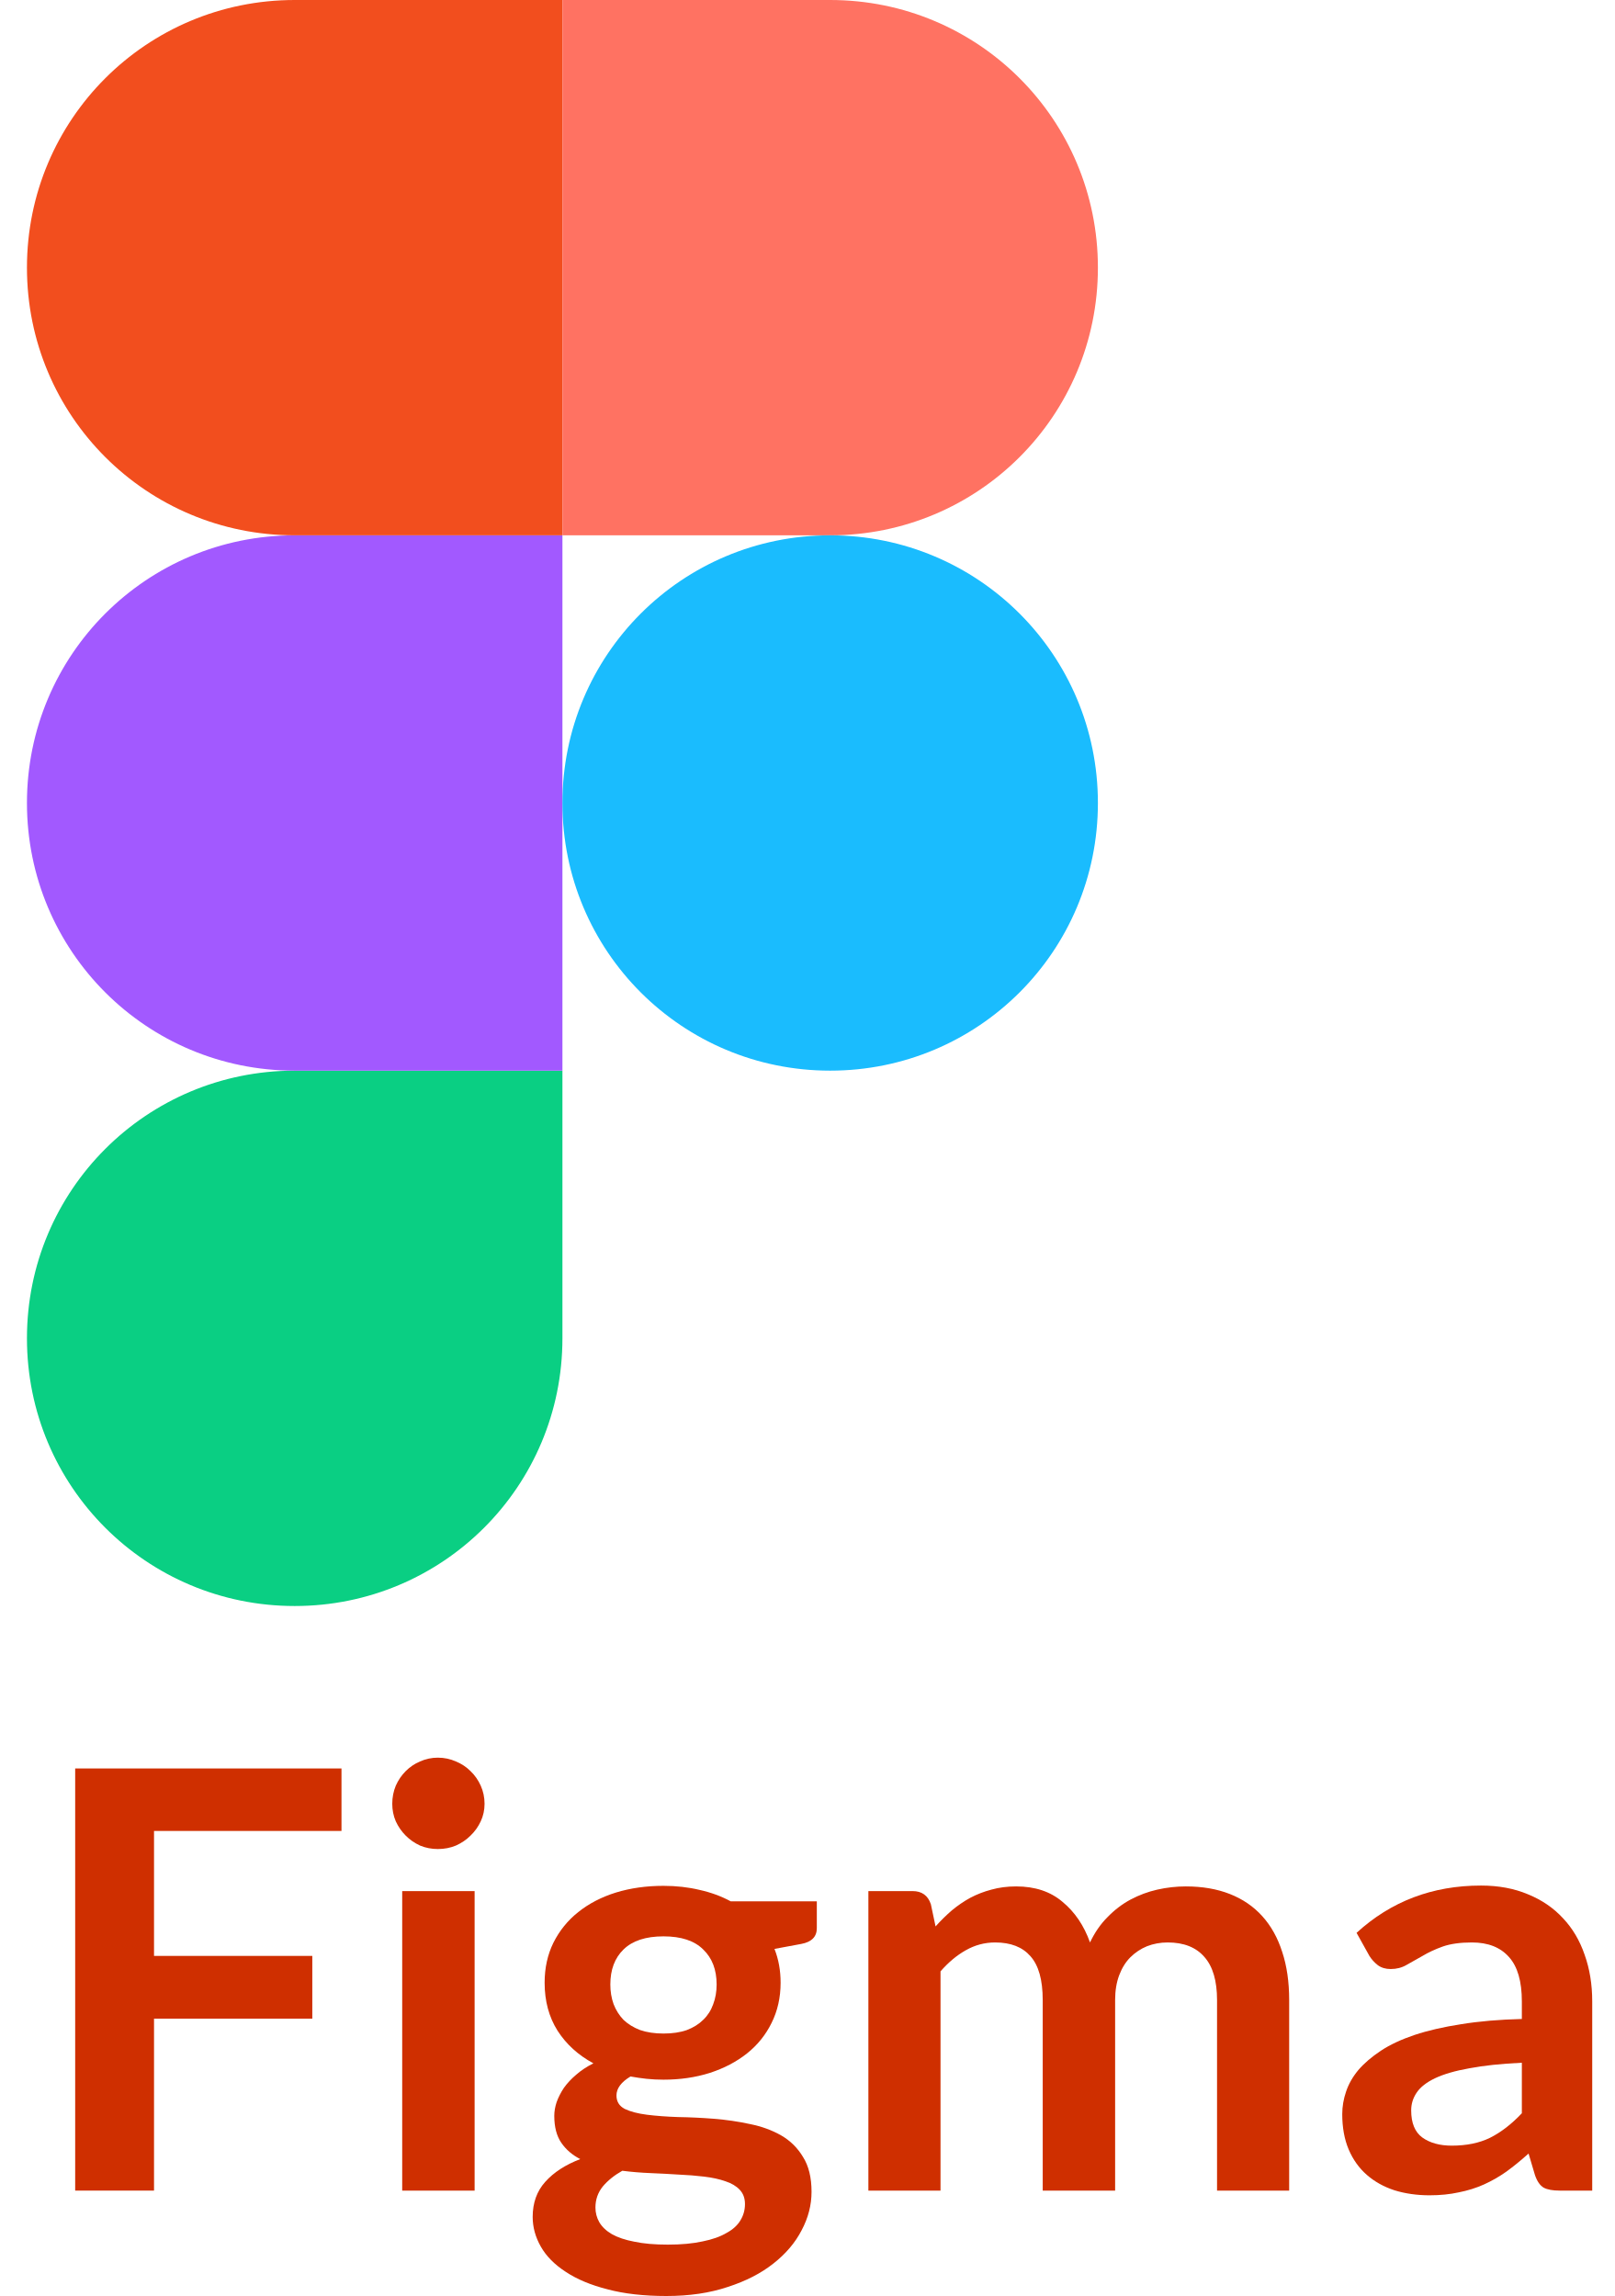
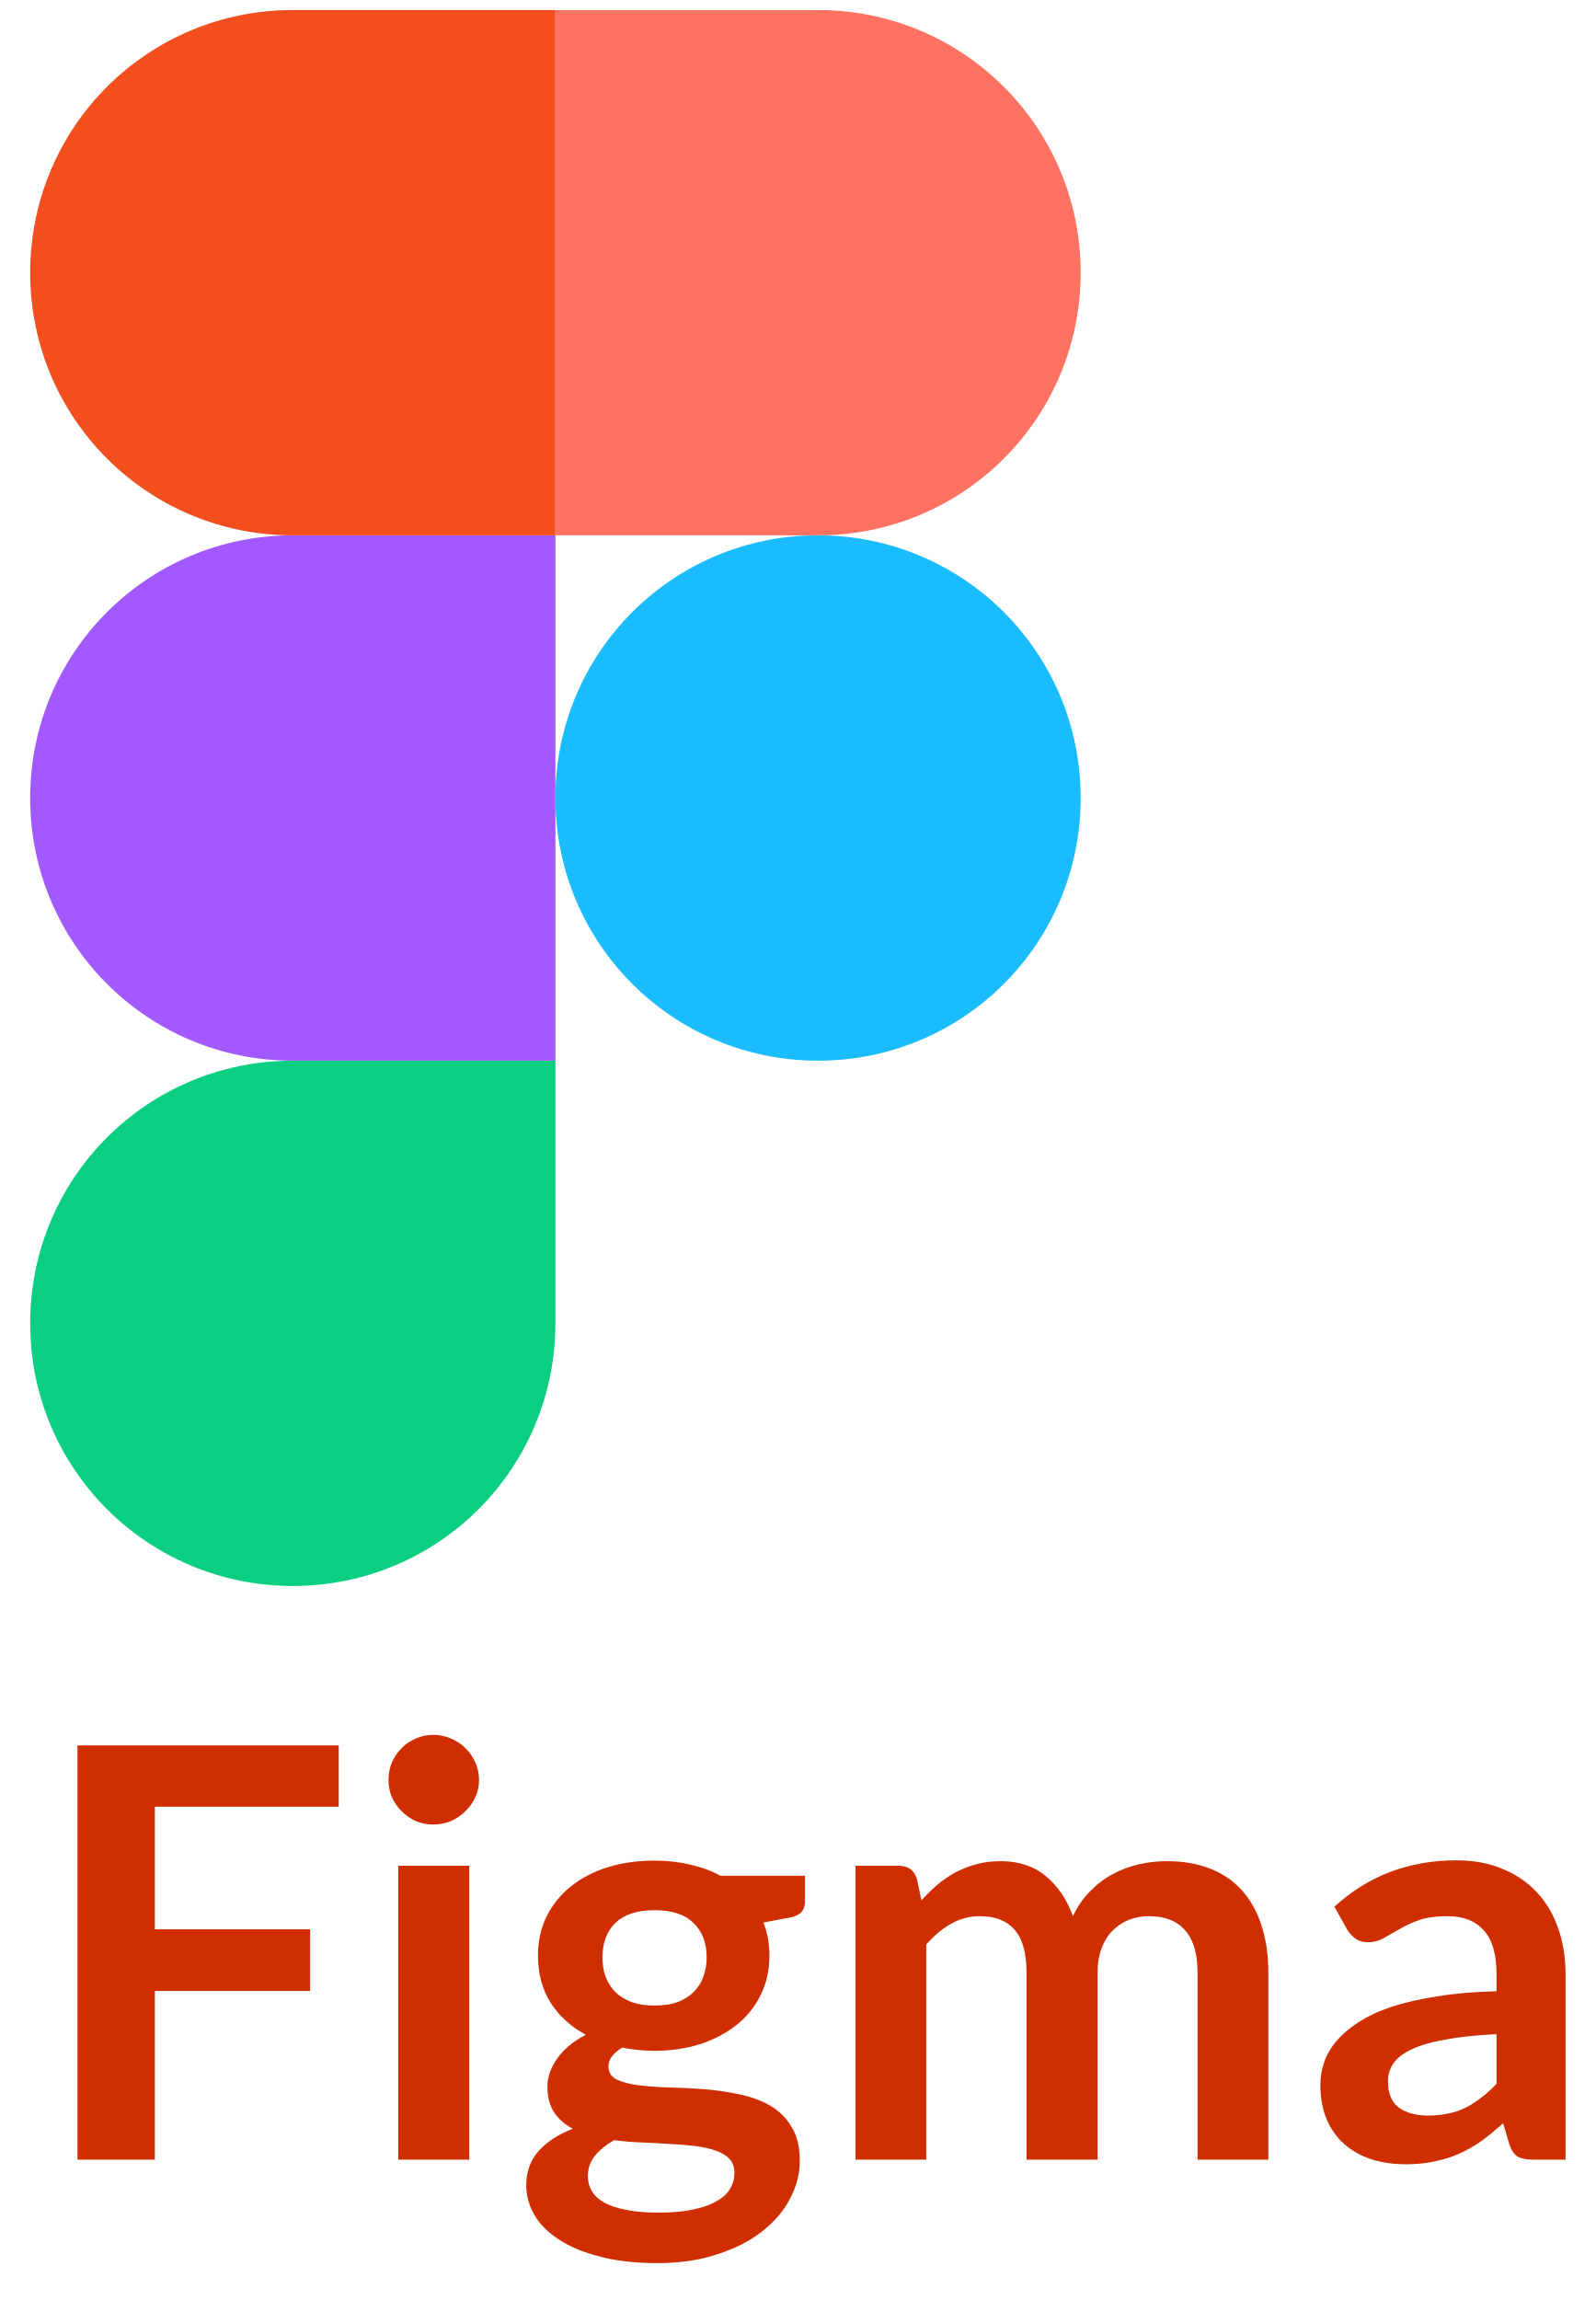
- <svg xmlns="http://www.w3.org/2000/svg" width="45" height="64" viewBox="0 0 45 64" fill="none">
-   <path d="M4.292 51.037V54.52H8.703V56.269H4.292V61.062H2.095V49.295H9.516V51.037H4.292Z" fill="#CF2F00" />
-   <path d="M13.226 52.713V61.062H11.208V52.713H13.226ZM13.503 50.28C13.503 50.454 13.467 50.617 13.397 50.768C13.326 50.92 13.231 51.053 13.112 51.167C12.998 51.281 12.863 51.373 12.705 51.444C12.548 51.509 12.38 51.541 12.201 51.541C12.027 51.541 11.861 51.509 11.704 51.444C11.552 51.373 11.419 51.281 11.306 51.167C11.192 51.053 11.099 50.92 11.029 50.768C10.964 50.617 10.931 50.454 10.931 50.28C10.931 50.101 10.964 49.933 11.029 49.776C11.099 49.618 11.192 49.483 11.306 49.369C11.419 49.255 11.552 49.165 11.704 49.1C11.861 49.03 12.027 48.994 12.201 48.994C12.38 48.994 12.548 49.03 12.705 49.1C12.863 49.165 12.998 49.255 13.112 49.369C13.231 49.483 13.326 49.618 13.397 49.776C13.467 49.933 13.503 50.101 13.503 50.28Z" fill="#CF2F00" />
-   <path d="M18.489 56.684C18.739 56.684 18.956 56.652 19.14 56.587C19.325 56.516 19.477 56.421 19.596 56.302C19.721 56.183 19.813 56.039 19.873 55.871C19.938 55.702 19.97 55.518 19.97 55.317C19.97 54.905 19.846 54.58 19.596 54.341C19.352 54.097 18.983 53.975 18.489 53.975C17.996 53.975 17.624 54.097 17.375 54.341C17.13 54.58 17.008 54.905 17.008 55.317C17.008 55.513 17.038 55.694 17.098 55.862C17.163 56.031 17.255 56.177 17.375 56.302C17.499 56.421 17.654 56.516 17.838 56.587C18.028 56.652 18.245 56.684 18.489 56.684ZM20.76 61.437C20.76 61.274 20.711 61.141 20.613 61.038C20.516 60.935 20.383 60.856 20.215 60.802C20.046 60.742 19.848 60.699 19.62 60.672C19.398 60.645 19.159 60.626 18.904 60.615C18.655 60.599 18.394 60.585 18.123 60.574C17.857 60.563 17.597 60.542 17.342 60.509C17.12 60.634 16.938 60.78 16.797 60.948C16.661 61.117 16.593 61.312 16.593 61.534C16.593 61.681 16.629 61.816 16.699 61.941C16.775 62.071 16.892 62.183 17.049 62.275C17.212 62.367 17.421 62.438 17.676 62.486C17.931 62.541 18.242 62.568 18.611 62.568C18.986 62.568 19.309 62.538 19.58 62.478C19.851 62.424 20.073 62.345 20.247 62.242C20.426 62.145 20.556 62.025 20.638 61.884C20.719 61.749 20.76 61.599 20.76 61.437ZM22.762 52.998V53.747C22.762 53.985 22.618 54.132 22.33 54.186L21.582 54.325C21.696 54.612 21.753 54.927 21.753 55.268C21.753 55.681 21.668 56.055 21.5 56.391C21.337 56.722 21.11 57.004 20.817 57.238C20.524 57.471 20.177 57.653 19.775 57.783C19.379 57.908 18.951 57.97 18.489 57.97C18.327 57.97 18.169 57.962 18.017 57.946C17.866 57.929 17.716 57.908 17.57 57.881C17.309 58.038 17.179 58.214 17.179 58.41C17.179 58.578 17.255 58.703 17.407 58.784C17.564 58.86 17.771 58.914 18.026 58.947C18.28 58.979 18.571 59.001 18.896 59.012C19.222 59.017 19.555 59.033 19.897 59.06C20.239 59.088 20.573 59.136 20.898 59.207C21.224 59.272 21.514 59.378 21.769 59.524C22.024 59.671 22.227 59.872 22.379 60.127C22.536 60.376 22.615 60.699 22.615 61.095C22.615 61.464 22.523 61.822 22.338 62.169C22.159 62.516 21.896 62.825 21.549 63.097C21.207 63.368 20.784 63.585 20.28 63.748C19.78 63.916 19.211 64 18.571 64C17.942 64 17.393 63.938 16.927 63.813C16.46 63.694 16.073 63.531 15.763 63.325C15.454 63.124 15.223 62.891 15.072 62.625C14.92 62.359 14.844 62.082 14.844 61.795C14.844 61.404 14.96 61.079 15.194 60.818C15.432 60.552 15.758 60.341 16.17 60.184C15.948 60.07 15.771 59.918 15.641 59.728C15.511 59.538 15.446 59.288 15.446 58.979C15.446 58.854 15.468 58.727 15.511 58.597C15.56 58.461 15.628 58.328 15.714 58.198C15.807 58.068 15.921 57.946 16.056 57.832C16.192 57.712 16.352 57.607 16.536 57.514C16.113 57.286 15.78 56.983 15.536 56.603C15.297 56.223 15.177 55.778 15.177 55.268C15.177 54.856 15.259 54.484 15.421 54.154C15.59 53.817 15.82 53.532 16.113 53.299C16.412 53.06 16.762 52.879 17.163 52.754C17.57 52.629 18.012 52.567 18.489 52.567C18.847 52.567 19.184 52.605 19.498 52.681C19.813 52.751 20.101 52.857 20.361 52.998H22.762Z" fill="#CF2F00" />
-   <path d="M24.199 61.062V52.713H25.428C25.688 52.713 25.859 52.835 25.94 53.079L26.071 53.698C26.217 53.535 26.369 53.386 26.526 53.25C26.689 53.115 26.86 52.998 27.039 52.9C27.223 52.803 27.419 52.727 27.625 52.673C27.837 52.613 28.067 52.583 28.317 52.583C28.843 52.583 29.274 52.727 29.61 53.014C29.952 53.297 30.207 53.673 30.375 54.145C30.506 53.869 30.668 53.633 30.864 53.438C31.059 53.237 31.273 53.074 31.506 52.949C31.74 52.825 31.987 52.732 32.247 52.673C32.513 52.613 32.779 52.583 33.044 52.583C33.506 52.583 33.915 52.654 34.273 52.795C34.631 52.936 34.932 53.142 35.176 53.413C35.421 53.684 35.605 54.015 35.73 54.406C35.86 54.797 35.925 55.244 35.925 55.749V61.062H33.915V55.749C33.915 55.217 33.799 54.818 33.565 54.552C33.332 54.281 32.99 54.145 32.54 54.145C32.334 54.145 32.141 54.181 31.962 54.251C31.789 54.322 31.634 54.425 31.498 54.56C31.368 54.691 31.265 54.856 31.189 55.057C31.113 55.258 31.075 55.488 31.075 55.749V61.062H29.057V55.749C29.057 55.19 28.943 54.783 28.715 54.528C28.493 54.273 28.165 54.145 27.731 54.145C27.438 54.145 27.164 54.219 26.909 54.365C26.659 54.506 26.426 54.702 26.209 54.951V61.062H24.199Z" fill="#CF2F00" />
-   <path d="M42.409 57.498C41.828 57.525 41.34 57.577 40.944 57.653C40.548 57.723 40.231 57.816 39.992 57.929C39.753 58.043 39.583 58.176 39.48 58.328C39.376 58.48 39.325 58.645 39.325 58.825C39.325 59.177 39.428 59.429 39.634 59.581C39.846 59.733 40.12 59.809 40.456 59.809C40.868 59.809 41.224 59.736 41.522 59.59C41.826 59.438 42.121 59.21 42.409 58.906V57.498ZM37.803 53.877C38.763 52.998 39.919 52.559 41.27 52.559C41.758 52.559 42.195 52.64 42.58 52.803C42.965 52.96 43.291 53.182 43.556 53.47C43.822 53.752 44.023 54.091 44.158 54.487C44.3 54.883 44.37 55.317 44.37 55.789V61.062H43.459C43.269 61.062 43.122 61.035 43.019 60.981C42.916 60.921 42.835 60.805 42.775 60.631L42.596 60.029C42.385 60.219 42.178 60.387 41.978 60.533C41.777 60.675 41.568 60.794 41.351 60.892C41.134 60.989 40.901 61.062 40.651 61.111C40.407 61.165 40.136 61.193 39.837 61.193C39.485 61.193 39.159 61.146 38.861 61.054C38.563 60.957 38.305 60.813 38.088 60.623C37.871 60.433 37.703 60.197 37.583 59.915C37.464 59.633 37.404 59.305 37.404 58.93C37.404 58.719 37.44 58.51 37.51 58.304C37.581 58.092 37.695 57.891 37.852 57.702C38.015 57.512 38.224 57.333 38.479 57.164C38.733 56.996 39.045 56.85 39.414 56.725C39.789 56.6 40.223 56.5 40.716 56.424C41.21 56.343 41.774 56.294 42.409 56.278V55.789C42.409 55.23 42.29 54.818 42.051 54.552C41.812 54.281 41.468 54.145 41.017 54.145C40.692 54.145 40.421 54.183 40.204 54.259C39.992 54.335 39.805 54.422 39.642 54.52C39.48 54.612 39.33 54.696 39.195 54.772C39.065 54.848 38.918 54.886 38.755 54.886C38.614 54.886 38.495 54.851 38.397 54.78C38.3 54.704 38.221 54.617 38.161 54.52L37.803 53.877Z" fill="#CF2F00" />
-   <path d="M8.212 44.767C12.341 44.767 15.673 41.435 15.673 37.305V29.844H8.212C4.082 29.844 0.751 33.176 0.751 37.305C0.751 41.435 4.082 44.767 8.212 44.767Z" fill="#0ACF83" />
-   <path d="M0.751 22.383C0.751 18.254 4.082 14.922 8.212 14.922H15.673V29.844H8.212C4.082 29.844 0.751 26.513 0.751 22.383Z" fill="#A259FF" />
-   <path d="M0.751 7.461C0.751 3.331 4.082 0 8.212 0H15.673V14.922H8.212C4.082 14.922 0.751 11.591 0.751 7.461Z" fill="#F24E1E" />
-   <path d="M15.673 0H23.134C27.264 0 30.595 3.331 30.595 7.461C30.595 11.591 27.264 14.922 23.134 14.922H15.673V0Z" fill="#FF7262" />
-   <path d="M30.595 22.383C30.595 26.513 27.264 29.844 23.134 29.844C19.004 29.844 15.673 26.513 15.673 22.383C15.673 18.254 19.004 14.922 23.134 14.922C27.264 14.922 30.595 18.254 30.595 22.383Z" fill="#1ABCFE" />
+ <svg xmlns="http://www.w3.org/2000/svg" width="34" height="49" viewBox="0 0 34 49" fill="none">
+   <path d="M3.299 38.491V41.103H6.607V42.416H3.299V46.01H1.651V37.185H7.217V38.491H3.299Z" fill="#CF2F00" />
+   <path d="M9.999 39.749V46.01H8.486V39.749H9.999ZM10.207 37.924C10.207 38.054 10.18 38.176 10.127 38.29C10.074 38.404 10.003 38.504 9.914 38.589C9.828 38.674 9.727 38.744 9.609 38.797C9.491 38.845 9.364 38.87 9.23 38.87C9.1 38.87 8.976 38.845 8.858 38.797C8.744 38.744 8.644 38.674 8.559 38.589C8.473 38.504 8.404 38.404 8.351 38.29C8.302 38.176 8.278 38.054 8.278 37.924C8.278 37.789 8.302 37.663 8.351 37.545C8.404 37.427 8.473 37.326 8.559 37.24C8.644 37.155 8.744 37.088 8.858 37.039C8.976 36.986 9.1 36.959 9.23 36.959C9.364 36.959 9.491 36.986 9.609 37.039C9.727 37.088 9.828 37.155 9.914 37.24C10.003 37.326 10.074 37.427 10.127 37.545C10.18 37.663 10.207 37.789 10.207 37.924Z" fill="#CF2F00" />
+   <path d="M13.947 42.727C14.134 42.727 14.297 42.703 14.435 42.654C14.573 42.601 14.687 42.53 14.777 42.44C14.87 42.35 14.94 42.243 14.984 42.117C15.033 41.99 15.057 41.852 15.057 41.702C15.057 41.392 14.964 41.148 14.777 40.969C14.594 40.786 14.317 40.695 13.947 40.695C13.576 40.695 13.298 40.786 13.111 40.969C12.928 41.148 12.836 41.392 12.836 41.702C12.836 41.848 12.858 41.984 12.903 42.111C12.952 42.237 13.021 42.346 13.111 42.44C13.204 42.53 13.32 42.601 13.459 42.654C13.601 42.703 13.764 42.727 13.947 42.727ZM15.649 46.291C15.649 46.169 15.613 46.069 15.54 45.992C15.466 45.915 15.367 45.856 15.241 45.815C15.114 45.77 14.966 45.738 14.795 45.717C14.628 45.697 14.449 45.683 14.258 45.675C14.071 45.663 13.876 45.652 13.672 45.644C13.473 45.636 13.277 45.62 13.086 45.595C12.919 45.689 12.783 45.799 12.677 45.925C12.576 46.051 12.525 46.198 12.525 46.364C12.525 46.474 12.551 46.576 12.604 46.669C12.661 46.767 12.748 46.851 12.867 46.92C12.989 46.989 13.145 47.042 13.336 47.078C13.528 47.119 13.762 47.139 14.038 47.139C14.319 47.139 14.561 47.117 14.765 47.072C14.968 47.032 15.135 46.973 15.265 46.895C15.399 46.822 15.497 46.733 15.558 46.627C15.619 46.525 15.649 46.413 15.649 46.291ZM17.151 39.962V40.524C17.151 40.703 17.043 40.813 16.827 40.853L16.266 40.957C16.351 41.173 16.394 41.409 16.394 41.665C16.394 41.974 16.331 42.255 16.205 42.507C16.083 42.755 15.912 42.967 15.692 43.142C15.473 43.317 15.212 43.453 14.911 43.551C14.614 43.644 14.293 43.691 13.947 43.691C13.825 43.691 13.707 43.685 13.593 43.673C13.479 43.661 13.367 43.644 13.257 43.624C13.062 43.742 12.964 43.874 12.964 44.021C12.964 44.147 13.021 44.24 13.135 44.301C13.253 44.358 13.408 44.399 13.599 44.424C13.79 44.448 14.008 44.464 14.252 44.472C14.496 44.477 14.746 44.489 15.003 44.509C15.259 44.529 15.509 44.566 15.753 44.619C15.997 44.668 16.215 44.747 16.406 44.857C16.598 44.967 16.75 45.117 16.864 45.309C16.982 45.496 17.041 45.738 17.041 46.035C17.041 46.312 16.972 46.58 16.834 46.84C16.699 47.101 16.502 47.333 16.241 47.536C15.985 47.74 15.668 47.902 15.289 48.024C14.915 48.151 14.488 48.214 14.008 48.214C13.536 48.214 13.125 48.167 12.775 48.073C12.425 47.984 12.134 47.862 11.902 47.707C11.67 47.556 11.497 47.382 11.383 47.182C11.27 46.983 11.213 46.775 11.213 46.56C11.213 46.267 11.3 46.023 11.475 45.827C11.654 45.628 11.898 45.469 12.207 45.351C12.04 45.266 11.908 45.152 11.811 45.01C11.713 44.867 11.664 44.68 11.664 44.448C11.664 44.354 11.68 44.259 11.713 44.161C11.75 44.059 11.8 43.96 11.866 43.862C11.935 43.764 12.02 43.673 12.122 43.587C12.224 43.498 12.344 43.419 12.482 43.349C12.165 43.178 11.914 42.951 11.731 42.666C11.552 42.381 11.463 42.047 11.463 41.665C11.463 41.356 11.524 41.077 11.646 40.829C11.772 40.577 11.945 40.363 12.165 40.188C12.388 40.009 12.651 39.873 12.952 39.779C13.257 39.685 13.589 39.639 13.947 39.639C14.215 39.639 14.468 39.667 14.704 39.724C14.94 39.777 15.155 39.856 15.351 39.962H17.151Z" fill="#CF2F00" />
+   <path d="M18.229 46.01V39.749H19.151C19.346 39.749 19.474 39.84 19.535 40.023L19.633 40.487C19.742 40.365 19.857 40.253 19.974 40.151C20.096 40.05 20.225 39.962 20.359 39.889C20.497 39.816 20.644 39.759 20.798 39.718C20.957 39.673 21.13 39.651 21.317 39.651C21.712 39.651 22.035 39.759 22.288 39.974C22.544 40.186 22.735 40.469 22.861 40.823C22.959 40.615 23.081 40.438 23.227 40.292C23.374 40.141 23.535 40.019 23.71 39.926C23.884 39.832 24.07 39.763 24.265 39.718C24.464 39.673 24.664 39.651 24.863 39.651C25.209 39.651 25.516 39.704 25.785 39.81C26.053 39.915 26.279 40.07 26.462 40.273C26.645 40.477 26.784 40.725 26.877 41.018C26.975 41.311 27.024 41.647 27.024 42.025V46.01H25.516V42.025C25.516 41.626 25.429 41.327 25.254 41.128C25.079 40.924 24.822 40.823 24.485 40.823C24.33 40.823 24.186 40.849 24.051 40.902C23.921 40.955 23.805 41.032 23.703 41.134C23.606 41.232 23.529 41.356 23.472 41.506C23.415 41.657 23.386 41.83 23.386 42.025V46.01H21.872V42.025C21.872 41.606 21.787 41.301 21.616 41.11C21.449 40.918 21.203 40.823 20.878 40.823C20.658 40.823 20.453 40.878 20.261 40.987C20.074 41.093 19.899 41.24 19.736 41.427V46.01H18.229Z" fill="#CF2F00" />
+   <path d="M31.887 43.337C31.451 43.358 31.085 43.396 30.788 43.453C30.491 43.506 30.253 43.575 30.074 43.661C29.895 43.746 29.767 43.846 29.689 43.96C29.612 44.074 29.573 44.198 29.573 44.332C29.573 44.596 29.651 44.786 29.805 44.9C29.964 45.014 30.169 45.071 30.422 45.071C30.731 45.071 30.997 45.016 31.221 44.906C31.449 44.792 31.671 44.621 31.887 44.393V43.337ZM28.432 40.621C29.152 39.962 30.019 39.633 31.032 39.633C31.398 39.633 31.726 39.694 32.015 39.816C32.303 39.934 32.548 40.1 32.747 40.316C32.946 40.528 33.097 40.782 33.199 41.079C33.304 41.376 33.357 41.702 33.357 42.056V46.01H32.674C32.531 46.01 32.422 45.99 32.344 45.949C32.267 45.905 32.206 45.817 32.161 45.687L32.027 45.235C31.868 45.378 31.713 45.504 31.563 45.614C31.413 45.719 31.256 45.809 31.093 45.882C30.93 45.956 30.755 46.01 30.568 46.047C30.385 46.088 30.182 46.108 29.958 46.108C29.693 46.108 29.449 46.074 29.226 46.004C29.002 45.931 28.808 45.823 28.646 45.681C28.483 45.538 28.357 45.361 28.267 45.15C28.178 44.938 28.133 44.692 28.133 44.411C28.133 44.253 28.16 44.096 28.212 43.941C28.265 43.783 28.351 43.632 28.469 43.49C28.591 43.347 28.747 43.213 28.939 43.087C29.13 42.961 29.364 42.851 29.64 42.757C29.921 42.664 30.247 42.589 30.617 42.532C30.987 42.471 31.41 42.434 31.887 42.422V42.056C31.887 41.636 31.797 41.327 31.618 41.128C31.439 40.924 31.18 40.823 30.843 40.823C30.599 40.823 30.395 40.851 30.233 40.908C30.074 40.965 29.933 41.03 29.811 41.103C29.689 41.173 29.577 41.236 29.476 41.293C29.378 41.35 29.268 41.378 29.146 41.378C29.04 41.378 28.951 41.352 28.878 41.299C28.804 41.242 28.745 41.177 28.701 41.103L28.432 40.621Z" fill="#CF2F00" />
+   <path d="M6.239 33.788C9.336 33.788 11.834 31.29 11.834 28.193V22.597H6.239C3.141 22.597 0.643 25.096 0.643 28.193C0.643 31.29 3.141 33.788 6.239 33.788Z" fill="#0ACF83" />
+   <path d="M0.643 17.001C0.643 13.904 3.141 11.405 6.239 11.405H11.834V22.597H6.239C3.141 22.597 0.643 20.098 0.643 17.001Z" fill="#A259FF" />
+   <path d="M0.643 5.809C0.643 2.712 3.141 0.214 6.239 0.214H11.834V11.405H6.239C3.141 11.405 0.643 8.907 0.643 5.809Z" fill="#F24E1E" />
+   <path d="M11.834 0.214H17.43C20.527 0.214 23.026 2.712 23.026 5.809C23.026 8.907 20.527 11.405 17.43 11.405H11.834V0.214Z" fill="#FF7262" />
+   <path d="M23.026 17.001C23.026 20.098 20.527 22.597 17.43 22.597C14.333 22.597 11.834 20.098 11.834 17.001C11.834 13.904 14.333 11.405 17.43 11.405C20.527 11.405 23.026 13.904 23.026 17.001Z" fill="#1ABCFE" />
</svg>
